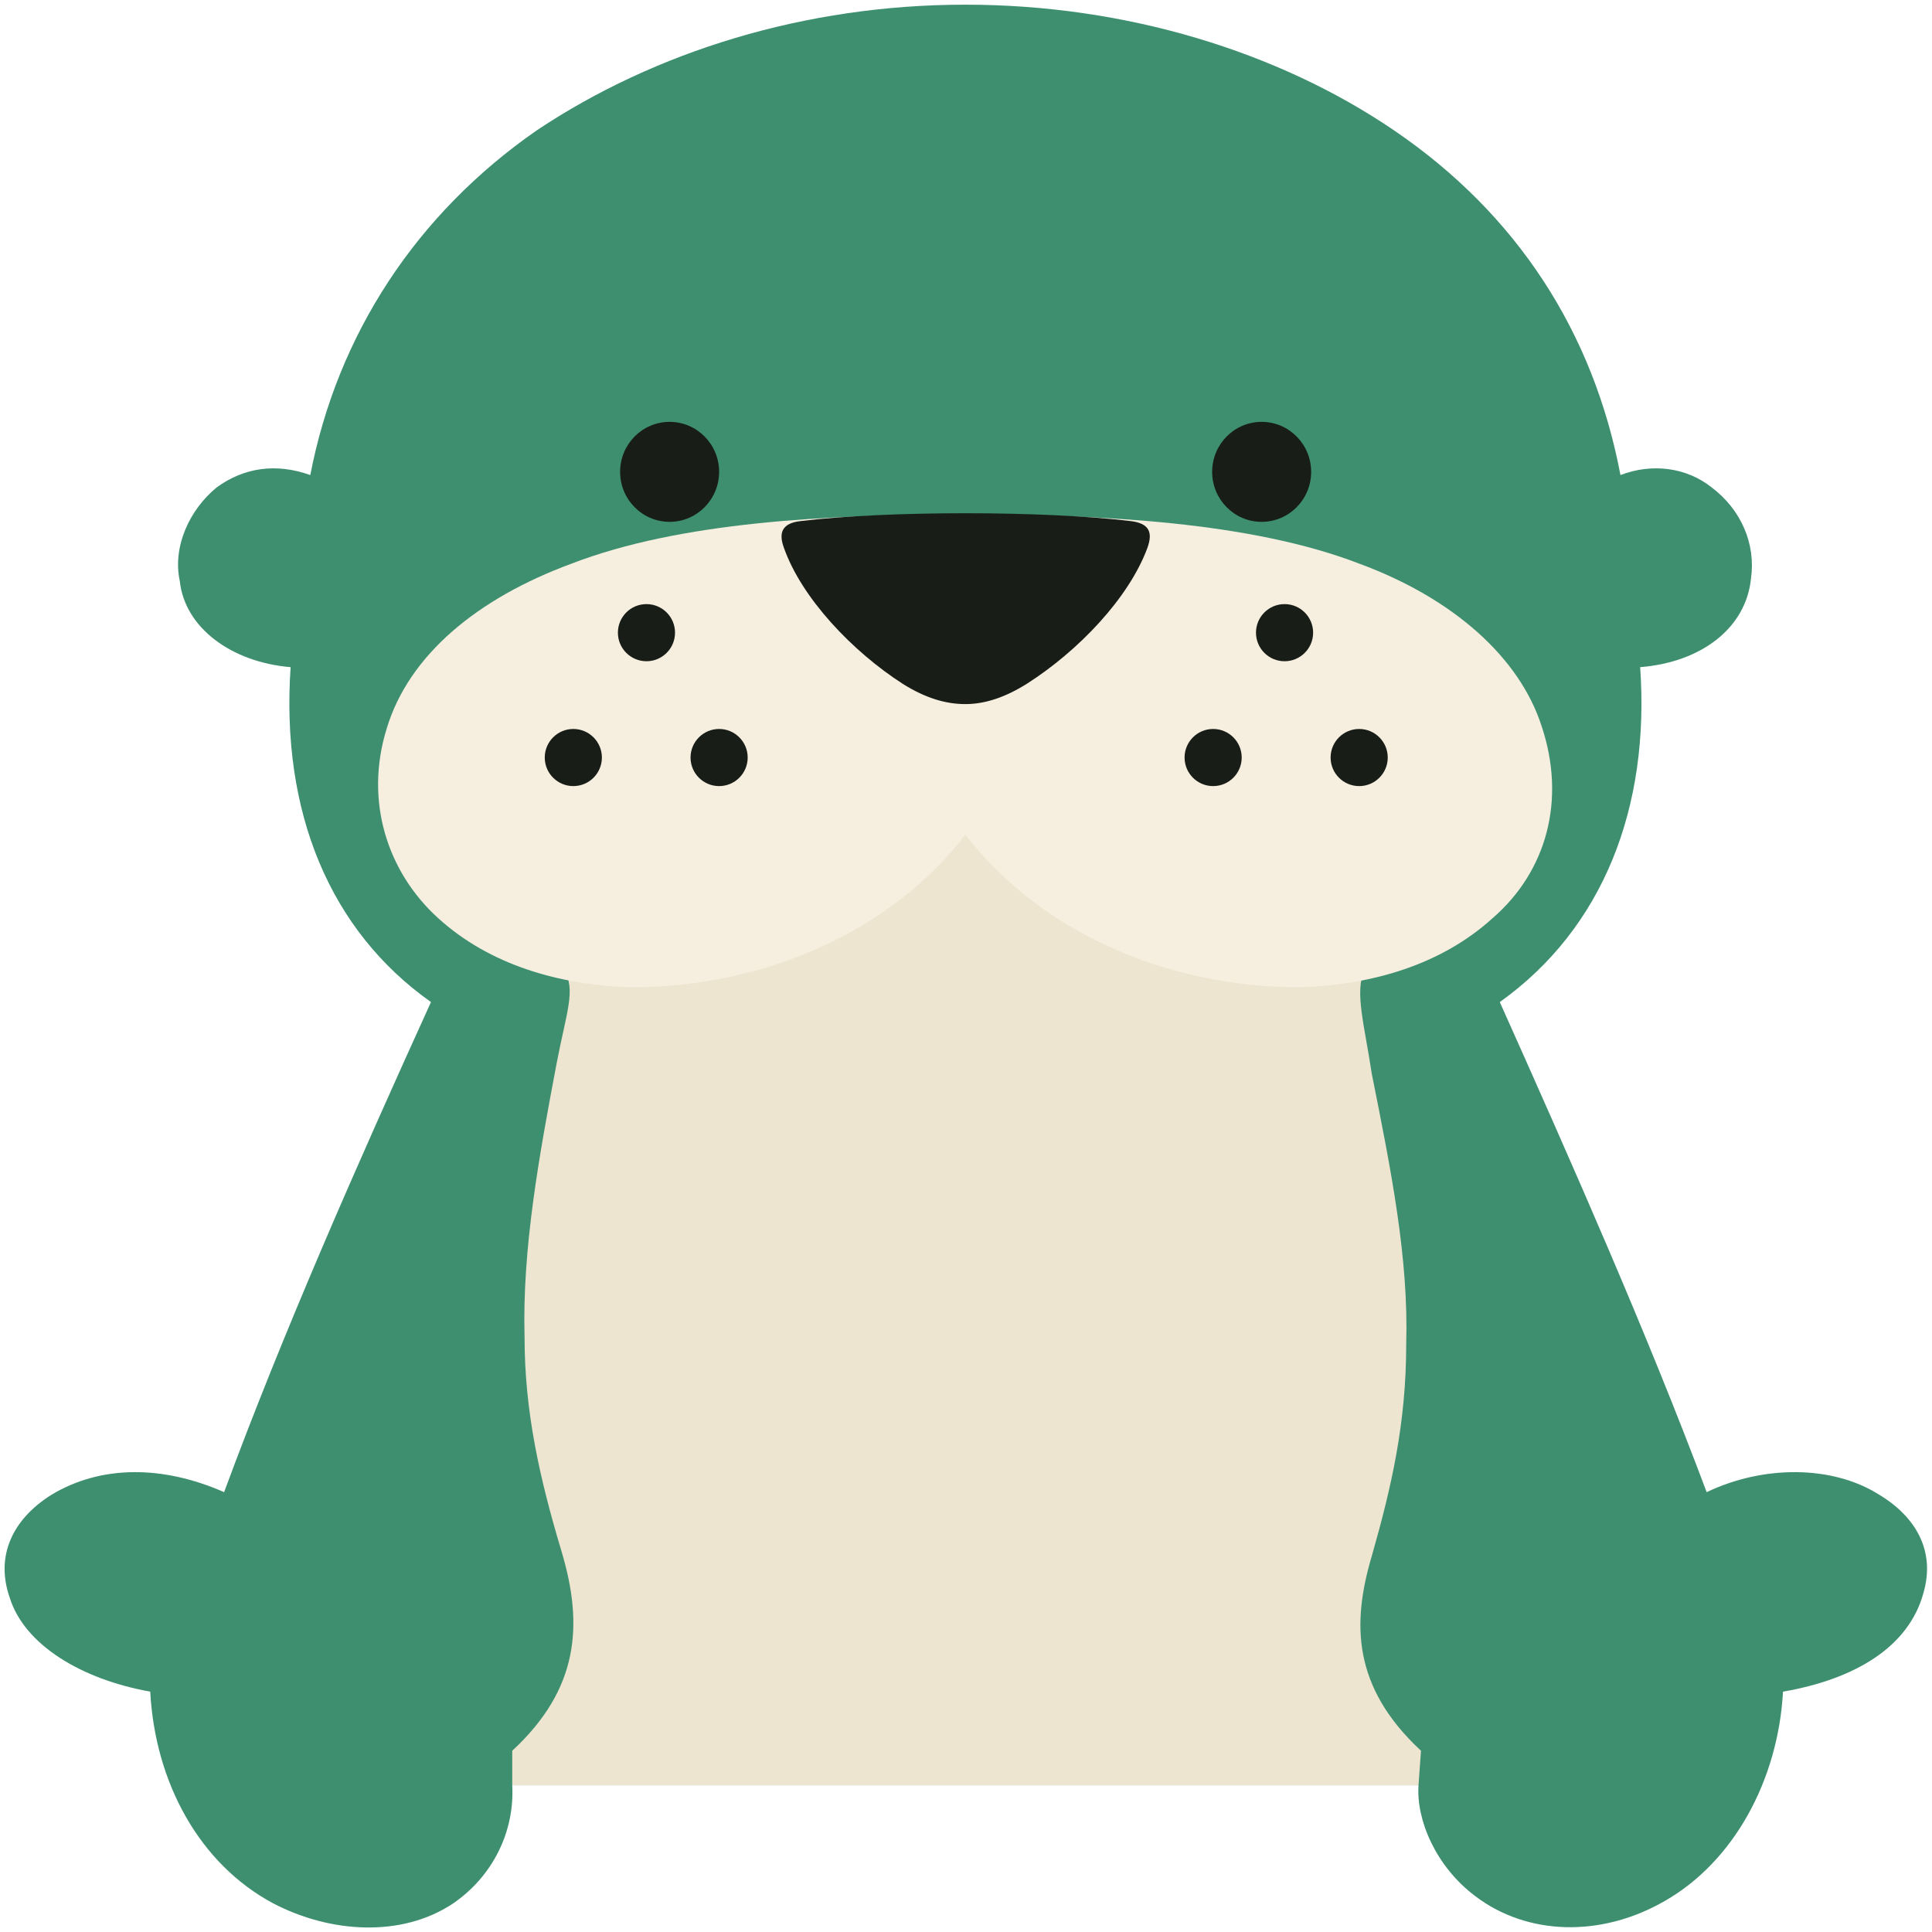
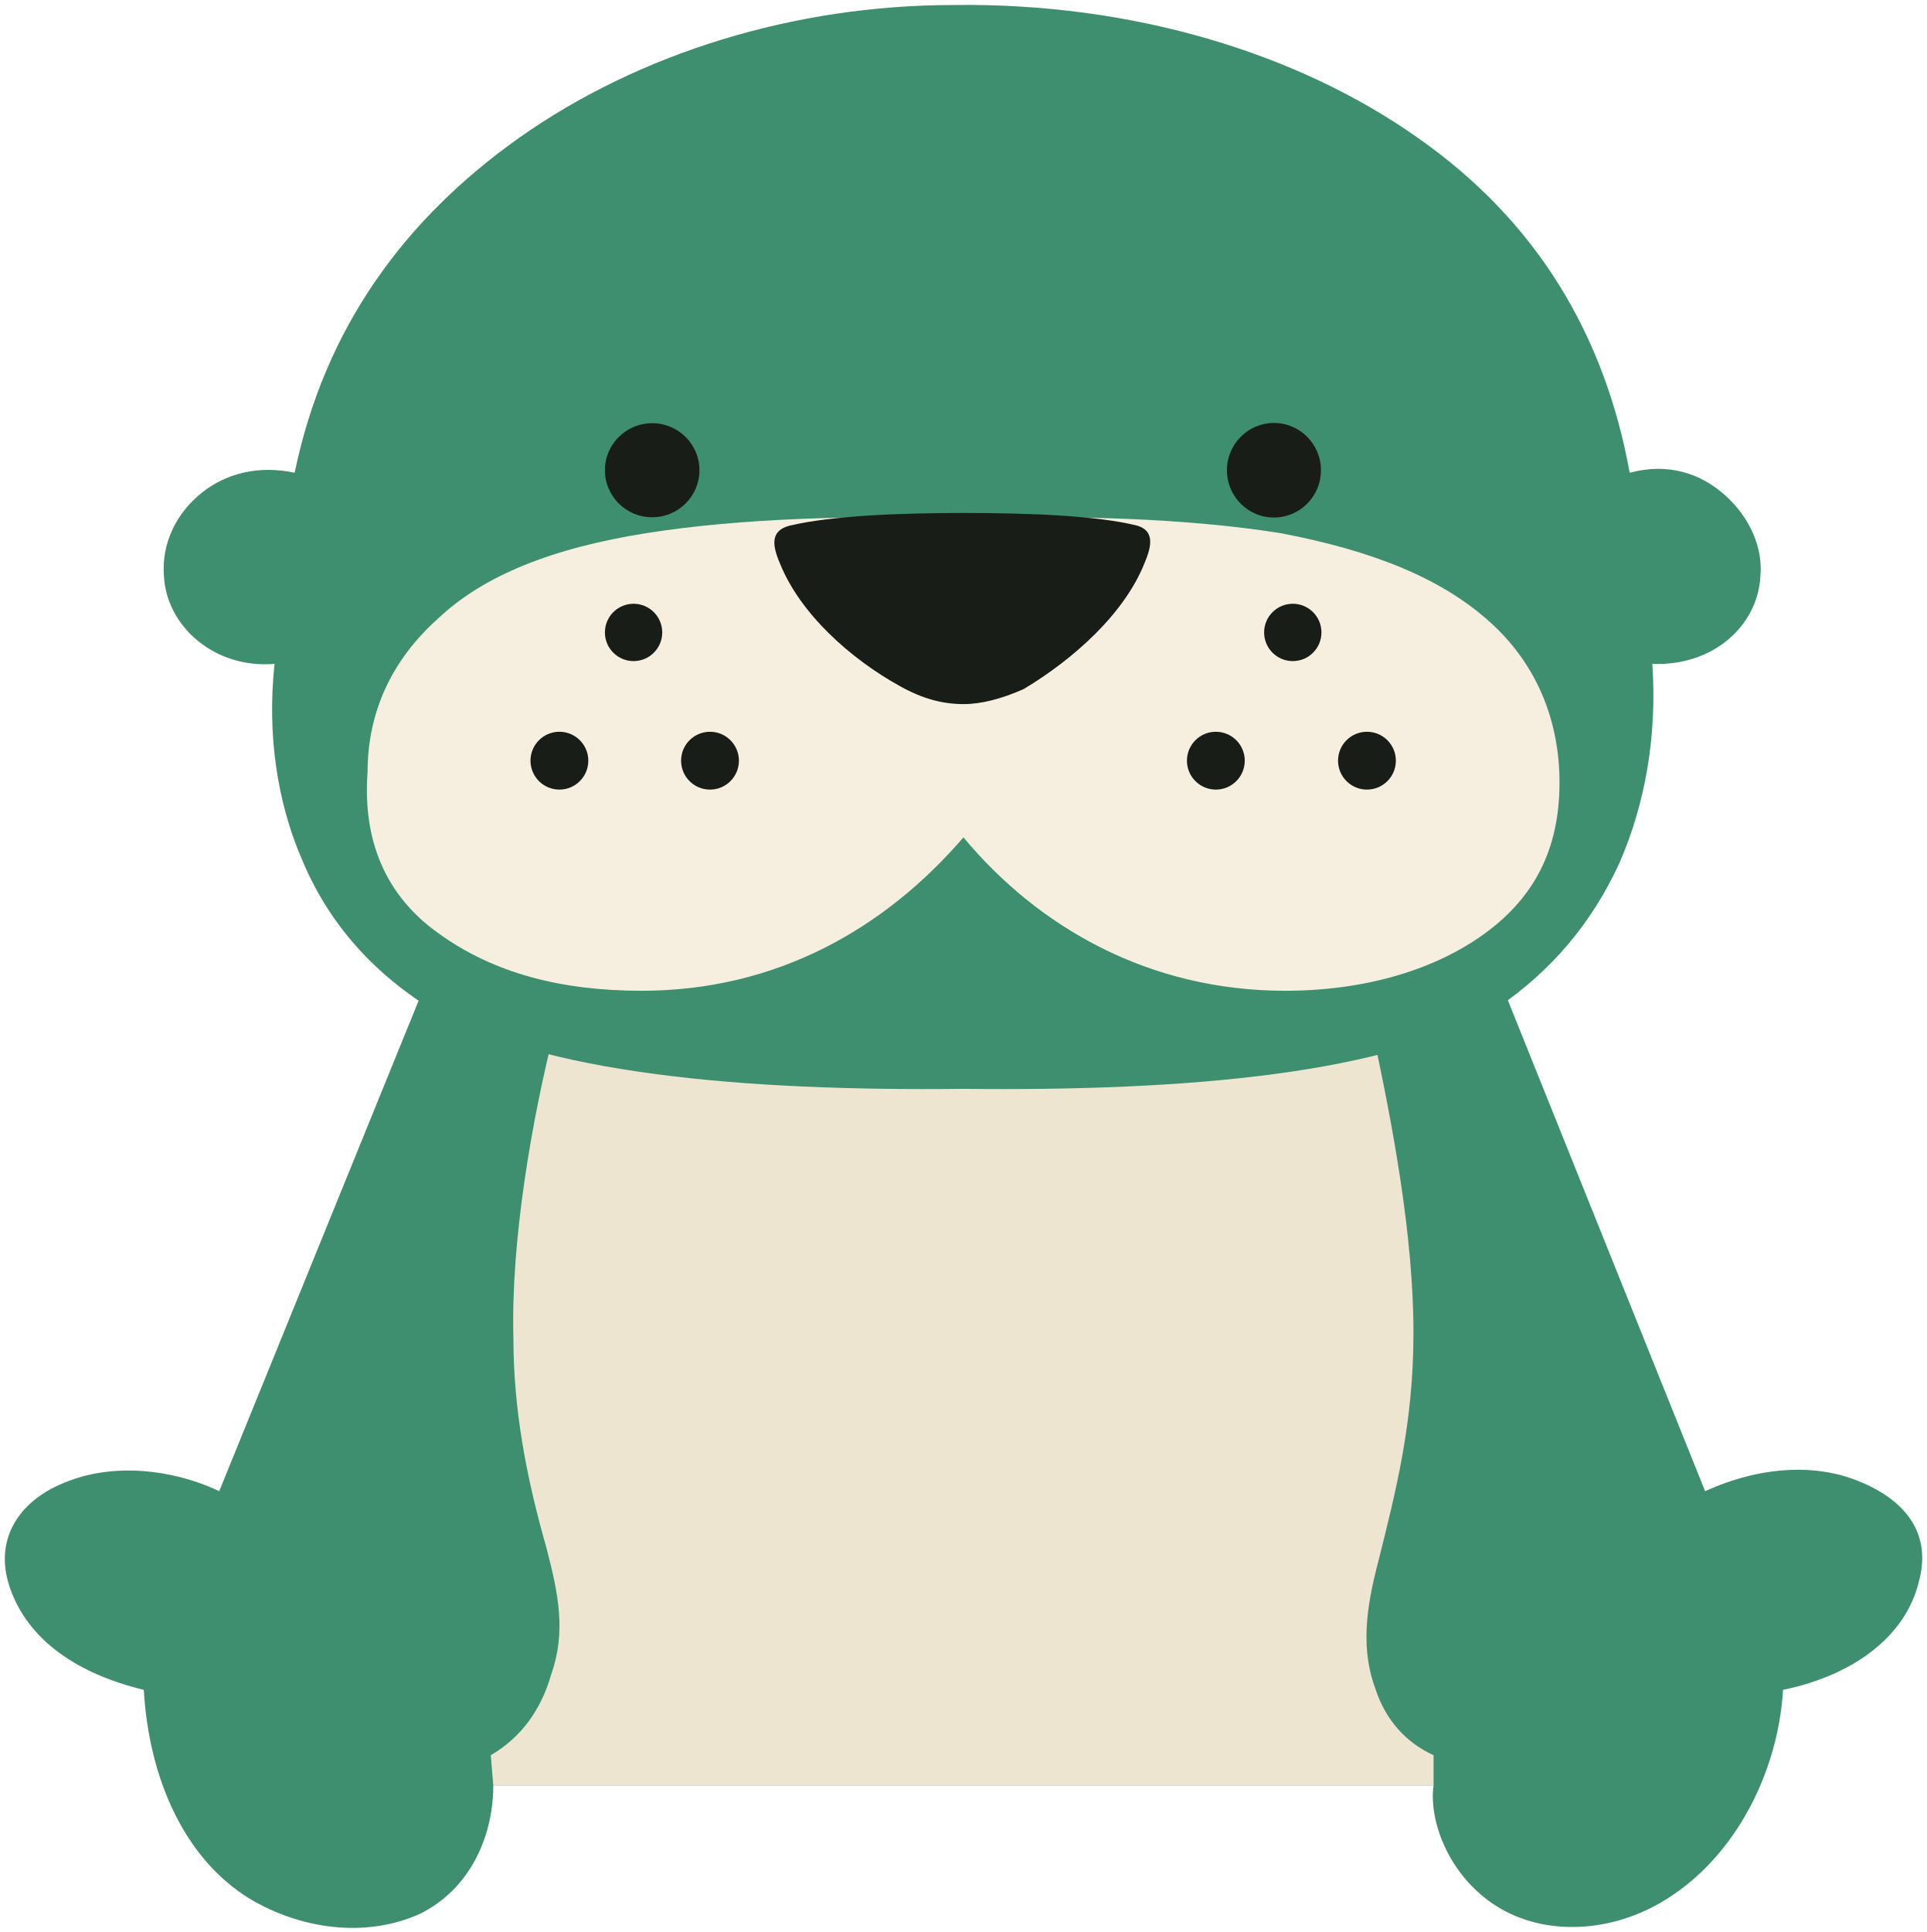
- <svg xmlns="http://www.w3.org/2000/svg" viewBox="21 114.1 784.5 784.5">
-   <g id="_L71-0__zz5jvg0">
-     <path id="_L71-0__zz5jvg1" d="m413 116c65 0 127 19 174 51 50 34 81 82 92 140 13-5 27-3 37 5 12 9 18 23 16 37-2 20-20 34-45 36 4 57-15 106-57 136 30 67 60 135 84 199 23-11 51-11 70 1 15 9 23 23 18 40-6 22-28 35-57 40-2 36-20 69-48 85-26 15-56 14-77-2-16-12-24-31-23-45h-368c1 19-8 37-24 48-21 14-50 12-73 0-30-16-48-49-50-86-28-5-51-19-57-38-6-17 1-32 17-42 20-12 45-12 70-1 24-65 54-133 84-199-41-29-61-77-57-136-24-2-43-16-45-35-3-14 4-29 15-38 11-8 24-10 38-5 11-57 43-106 92-140 48-32 109-51 174-51z" fill="#3D8F70" />
-     <path id="_L71-0__zz5jvg2" d="m250 508c48-18 107-43 163-59 56 16 114 41 162 59-4 9 0 22 3 42 8 40 15 75 14 110 0 32-6 58-14 86-8 27-8 53 20 79l-1 14h-368v-14c27-25 29-51 20-81s-15-57-15-87c-1-36 6-74 13-111 4-21 8-30 3-38z" fill="#EEE5D0" />
-     <path id="_L71-0__zz5jvg3" d="m413 323c55 0 116 3 160 20 38 14 65 38 74 66 10 30 2 59-20 78-21 19-49 27-78 28-55 0-106-23-136-62-30 39-81 62-136 62-29-1-57-9-78-28s-30-48-21-77c9-30 37-53 75-67 44-17 104-20 160-20z" fill="#F6EFE0" />
-     <g id="_L71-0__zz5jvg4">
-       <ellipse id="_L71-0__zz5jvg5" cx="292.9" cy="305.7" rx="20.1" ry="20.3" fill="#191D18" />
-       <ellipse id="_L71-0__zz5jvg6" cx="533.3" cy="305.7" rx="20.1" ry="20.3" fill="#191D18" />
+ <svg xmlns="http://www.w3.org/2000/svg" viewBox="29.8 123 766.3 768.3">
+   <g id="_KZA-0__mhu05b0">
+     <g id="_KZA-0__mhu05b1">
+       <path id="_KZA-0__mhu05b2" d="m204 502c62-21 354-21 418 0l86 214c22-10 44-11 61-4 20 8 29 22 24 40-5 21-25 37-54 43-2 33-19 66-46 83-22 14-49 15-68 3s-27-34-25-48h-374c0 20-9 41-29 51-22 10-48 6-68-6-26-16-40-48-42-83-29-7-48-22-54-43-5-18 5-33 24-40 18-7 41-5 60 4z" fill="#3D8F70" />
+       <path id="_KZA-0__mhu05b3" d="m251 530c42 11 99 11 162 11s119 0 162-11c9 41 17 85 17 123 0 36-7 63-14 91-5 19-7 35-1 51 4 12 12 21 23 26v12h-374l-1-12c12-7 20-18 24-32 6-17 3-32-2-51-8-28-13-55-13-83-1-38 7-86 17-125z" fill="#EEE5D0" />
    </g>
-     <path id="_L71-0__zz5jvg7" d="m413 322.5c-25 0-50 1.1-67 3.2-7 0.8-9.1 4.3-6.7 10.8 7.2 20.5 27.9 42.2 48.3 55.3 9.1 5.7 17.3 8.2 25.4 8.2 8.2 0 16.5-2.9 25.2-8.4 20.6-13.2 41.1-34.5 48.7-55 2.4-6.6 0.5-10-6.7-10.9-17.3-2.1-42.2-3.2-67.2-3.2z" fill="#191D18" />
-     <g id="_L71-0__zz5jvg8">
-       <circle id="_L71-0__zz5jvg9" cx="283.5" cy="371" r="11.6" fill="#191D18" />
-       <circle id="_L71-0__zz5jvg10" cx="253.8" cy="421.7" r="11.6" fill="#191D18" />
-       <circle id="_L71-0__zz5jvg11" cx="313" cy="421.7" r="11.6" fill="#191D18" />
-       <circle id="_L71-0__zz5jvg12" cx="542.6" cy="371" r="11.6" fill="#191D18" />
-       <circle id="_L71-0__zz5jvg13" cx="513.6" cy="421.7" r="11.6" fill="#191D18" />
-       <circle id="_L71-0__zz5jvg14" cx="572.9" cy="421.7" r="11.6" fill="#191D18" />
+     <g>
+       <path id="_KZA-0__mhu05b4" d="m147 311c12-58 44-101 89-133 48-34 110-53 173-53 71-1 137 19 185 53 47 33 74 78 84 133 15-4 28 0 38 9s15 21 14 32c-1 20-19 36-43 35 2 29-3 56-13 79-11 24-27 43-49 58-42 26-123 33-212 32-87 1-169-6-212-32-24-15-41-35-51-59-10-23-14-50-11-78-24 2-43-15-44-35-1-13 5-25 15-33s23-11 37-8z" fill="#3D8F70" />
+       <path id="_KZA-0__mhu05b5" d="m413 329c-44-1-88 0-126 6s-65 17-83 34c-19 17-28 38-28 61-2 27 7 49 28 64 22 16 49 23 81 23 54 0 97-25 128-61 30 36 74 61 128 61 31 0 60-8 81-24s29-37 28-63c-1-23-10-44-28-60-19-17-46-28-83-35-38-6-81-7-126-6z" fill="#F6EFE0" />
+       <g id="_KZA-0__mhu05b6">
+         <ellipse id="_KZA-0__mhu05b7" cx="289.2" cy="310" rx="18.8" ry="18.7" fill="#191D18" />
+         <ellipse id="_KZA-0__mhu05b8" cx="536.5" cy="310" rx="18.7" ry="18.8" fill="#191D18" />
+       </g>
+       <path id="_KZA-0__mhu05b9" d="m344 332c17-4 44-5 69-5 26 0 53 1 69 5 7 2 6 8 3 15-8 20-28 38-48 50-9 4-17 6-24 6-8 0-16-2-25-7-20-11-40-29-48-49-3-7-4-13 4-15z" fill="#191D18" />
+       <g id="_KZA-0__mhu05b10">
+         <circle id="_KZA-0__mhu05b11" cx="281.8" cy="374.5" r="11.4" fill="#191D18" />
+         <circle id="_KZA-0__mhu05b12" cx="252.3" cy="425.5" r="11.5" fill="#191D18" />
+         <circle id="_KZA-0__mhu05b13" cx="312.2" cy="425.5" r="11.5" fill="#191D18" />
+         <circle id="_KZA-0__mhu05b14" cx="544" cy="374.5" r="11.4" fill="#191D18" />
+         <circle id="_KZA-0__mhu05b15" cx="513.4" cy="425.5" r="11.5" fill="#191D18" />
+         <circle id="_KZA-0__mhu05b16" cx="573.5" cy="425.5" r="11.5" fill="#191D18" />
+       </g>
    </g>
  </g>
</svg>
